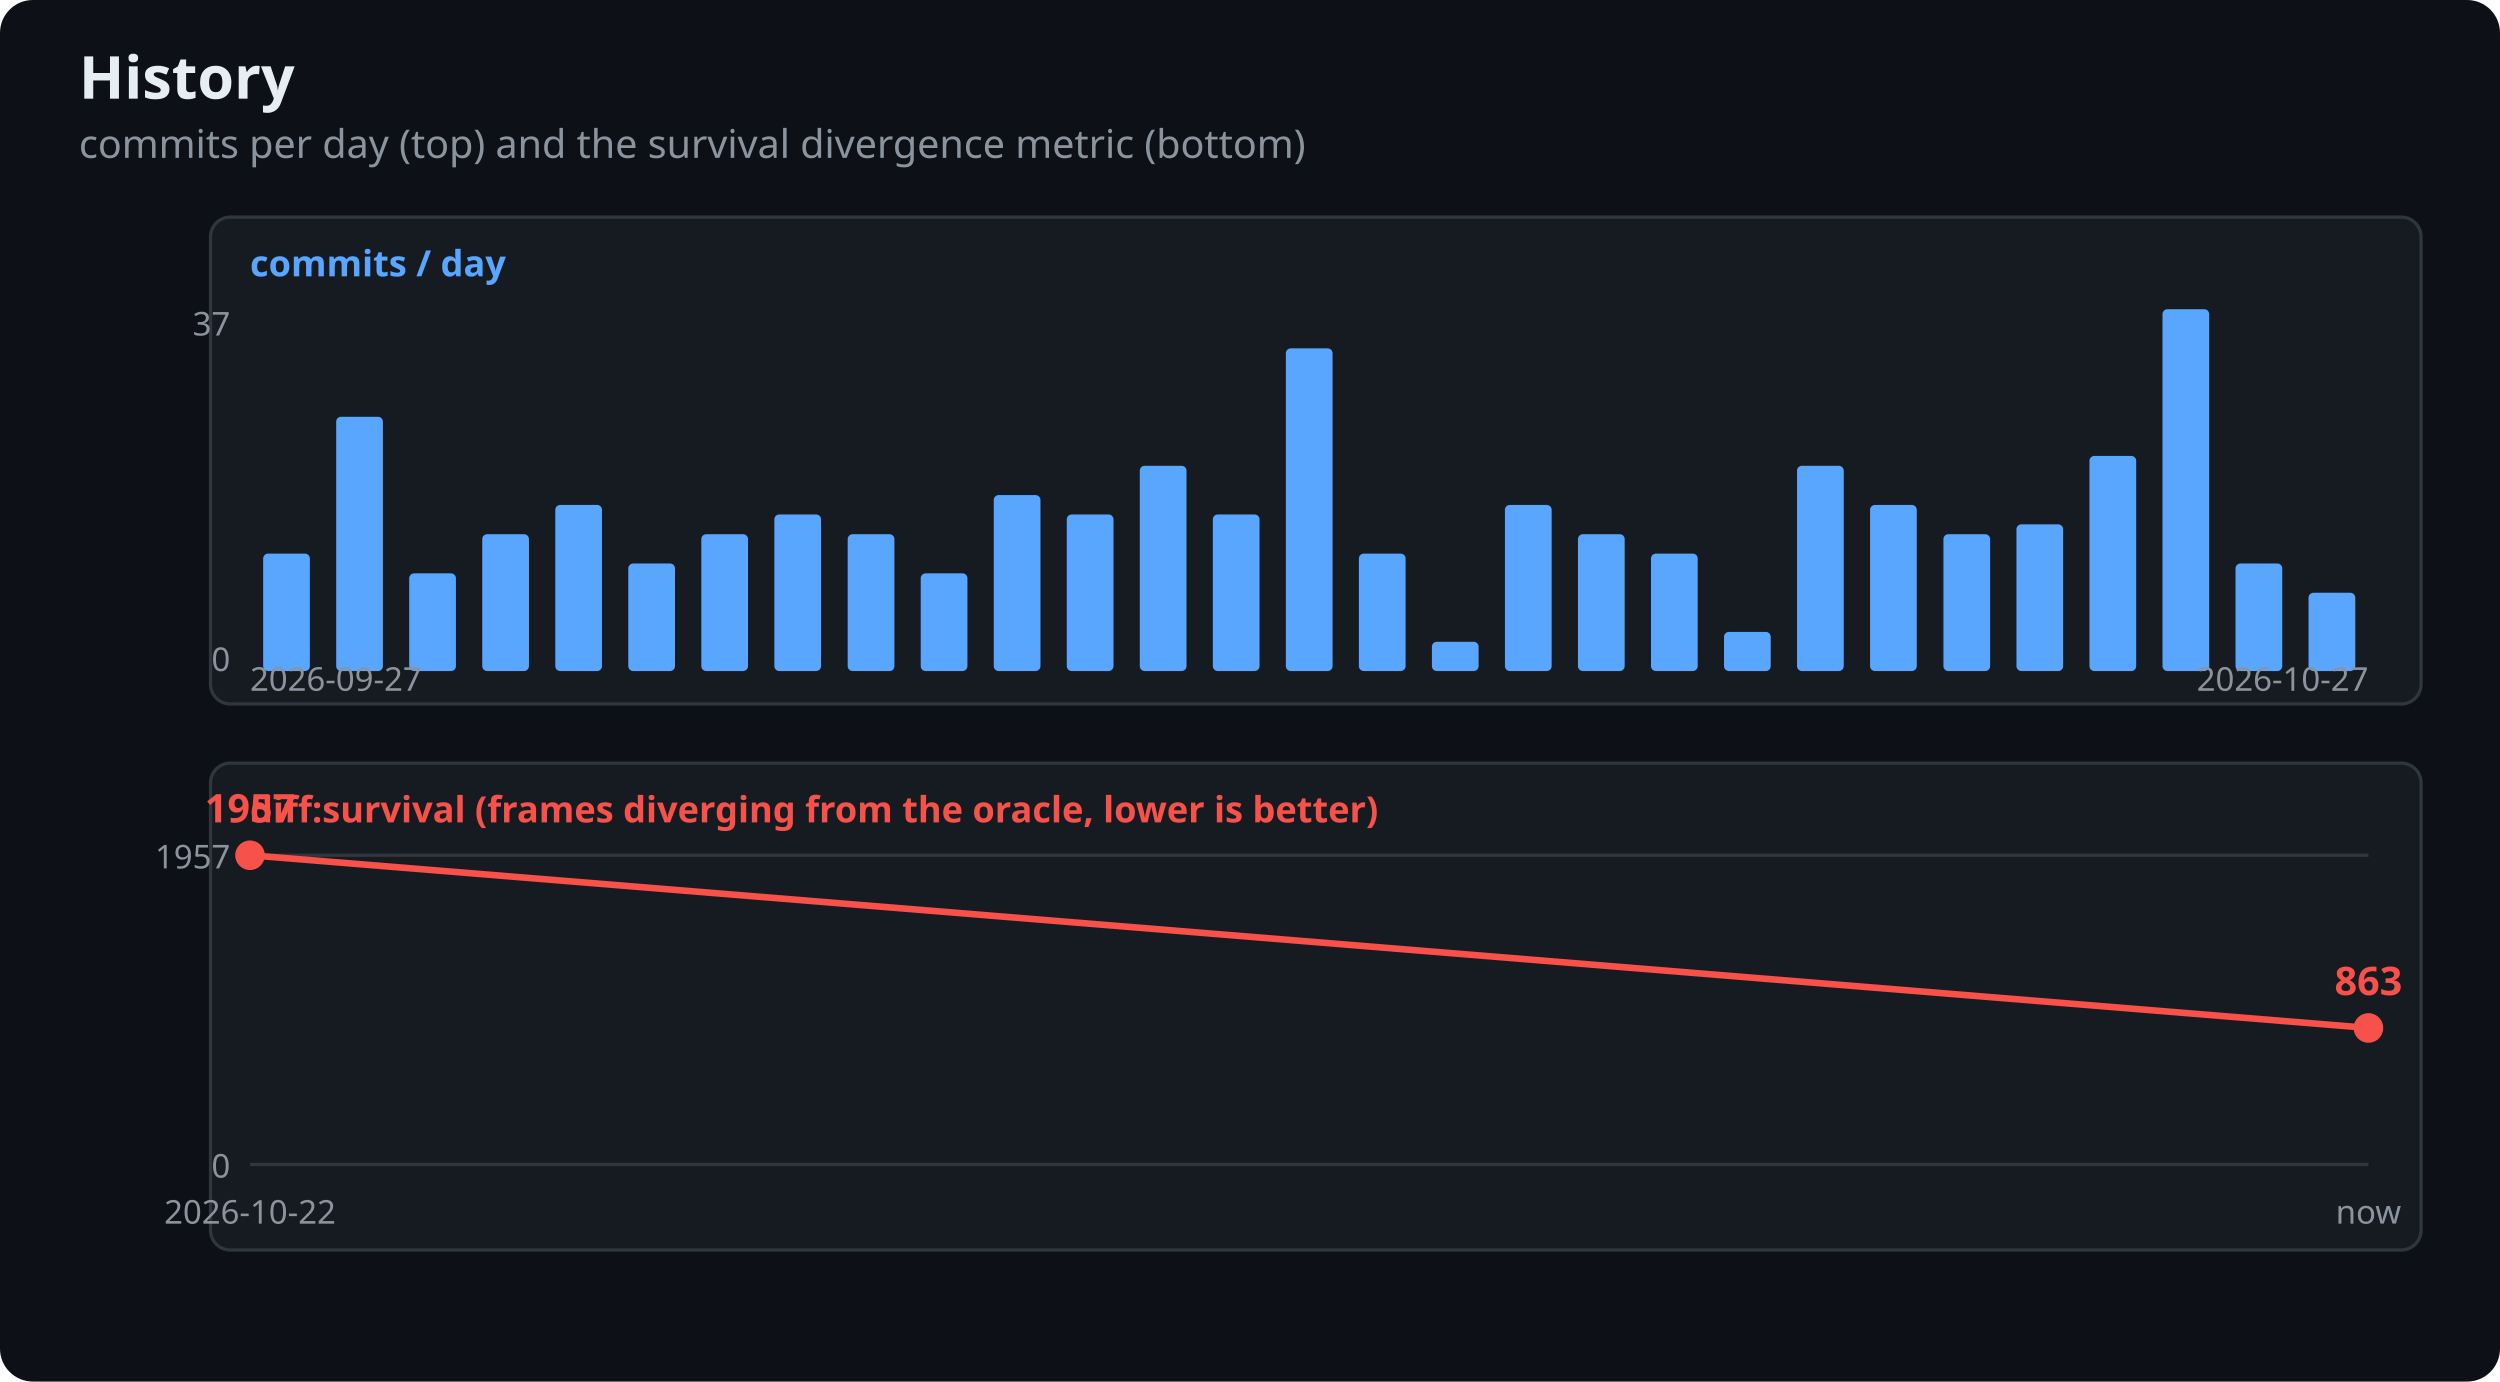
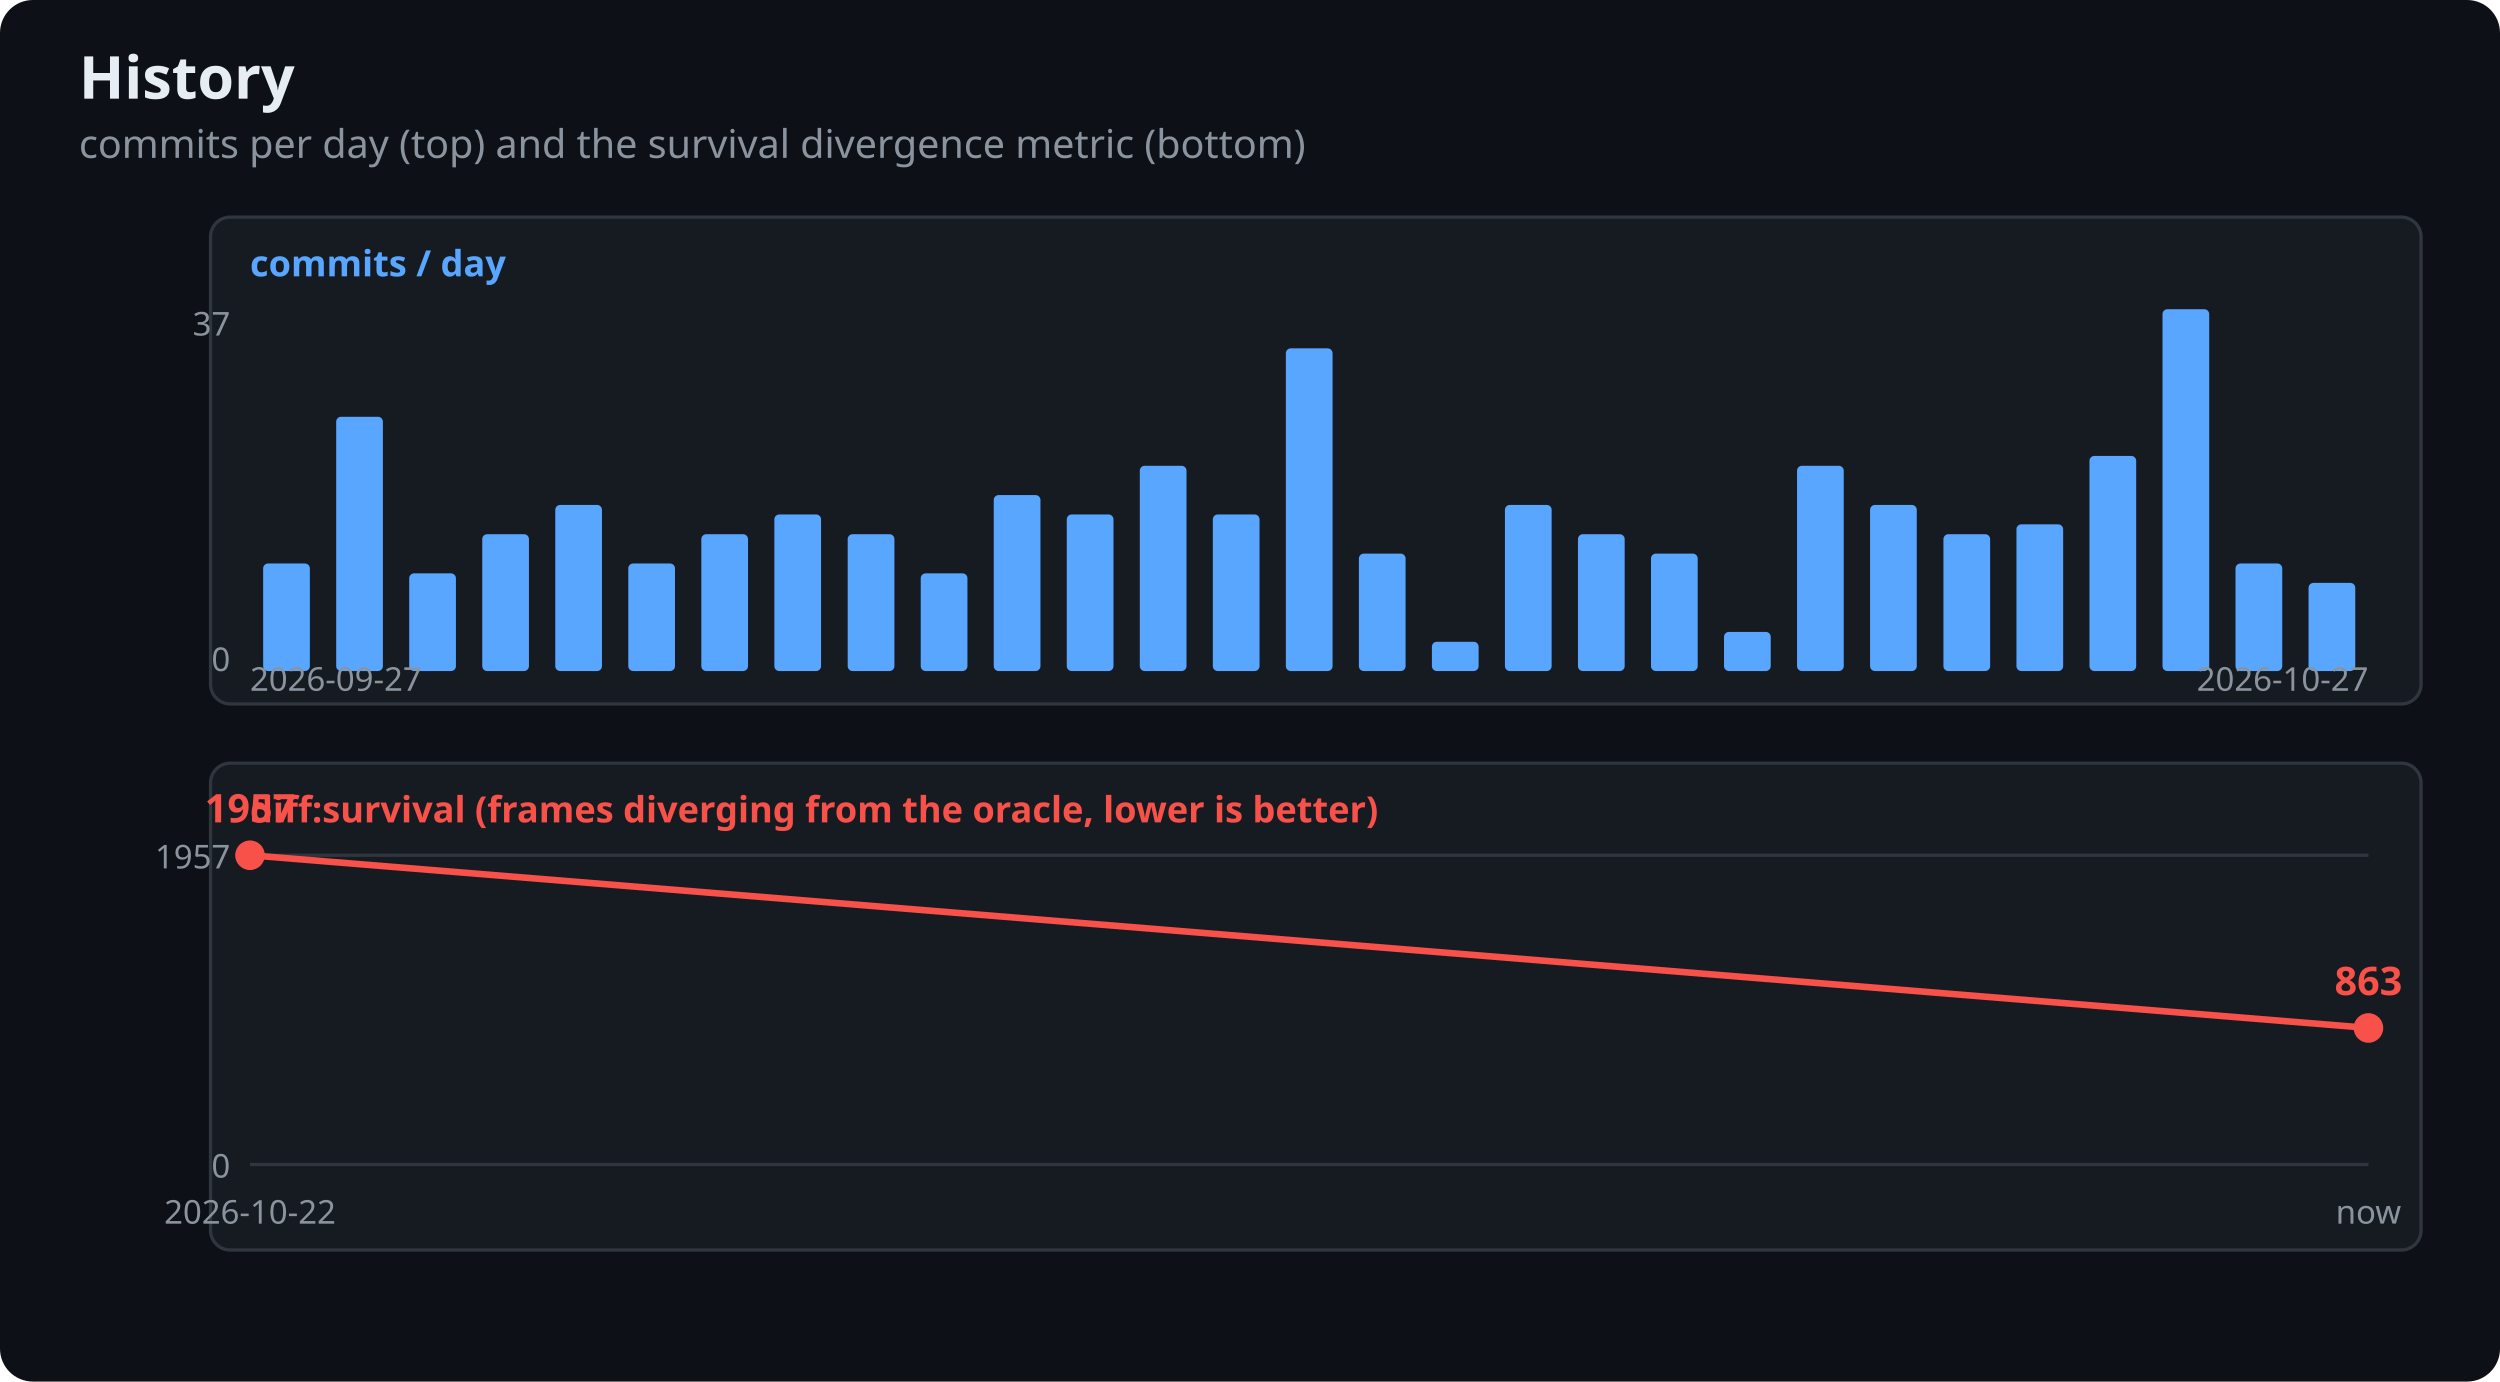
<svg xmlns="http://www.w3.org/2000/svg" width="760" height="420" viewBox="0 0 760 420" font-family="Segoe UI,Ubuntu,sans-serif">
  <rect width="760" height="420" rx="10" fill="#0d1117" />
  <text x="24" y="30" fill="#e6edf3" font-size="18" font-weight="600">History</text>
  <text x="24" y="48" fill="#8b949e" font-size="12">commits per day (top) and the survival divergence metric (bottom)</text>
  <rect x="64" y="66" width="672" height="148" fill="#161b22" stroke="#30363d" rx="6" />
  <text x="76" y="84" fill="#58a6ff" font-size="11" font-weight="600">commits / day</text>
-   <rect x="80.0" y="168.3" width="14.2" height="35.7" fill="#58a6ff" rx="1.5" />
+   <rect x="80.0" y="171.3" width="14.2" height="32.7" fill="#58a6ff" rx="1.5" />
  <rect x="102.2" y="126.7" width="14.2" height="77.3" fill="#58a6ff" rx="1.5" />
  <rect x="124.4" y="174.3" width="14.2" height="29.7" fill="#58a6ff" rx="1.5" />
  <rect x="146.6" y="162.4" width="14.2" height="41.6" fill="#58a6ff" rx="1.5" />
  <rect x="168.8" y="153.5" width="14.2" height="50.5" fill="#58a6ff" rx="1.5" />
  <rect x="191.0" y="171.3" width="14.2" height="32.7" fill="#58a6ff" rx="1.5" />
  <rect x="213.2" y="162.4" width="14.2" height="41.6" fill="#58a6ff" rx="1.5" />
  <rect x="235.4" y="156.4" width="14.2" height="47.6" fill="#58a6ff" rx="1.5" />
  <rect x="257.7" y="162.4" width="14.2" height="41.6" fill="#58a6ff" rx="1.5" />
  <rect x="279.9" y="174.3" width="14.2" height="29.7" fill="#58a6ff" rx="1.5" />
  <rect x="302.1" y="150.5" width="14.2" height="53.5" fill="#58a6ff" rx="1.5" />
  <rect x="324.3" y="156.4" width="14.2" height="47.6" fill="#58a6ff" rx="1.5" />
  <rect x="346.5" y="141.6" width="14.2" height="62.4" fill="#58a6ff" rx="1.5" />
  <rect x="368.7" y="156.4" width="14.2" height="47.6" fill="#58a6ff" rx="1.5" />
  <rect x="390.9" y="105.9" width="14.2" height="98.1" fill="#58a6ff" rx="1.5" />
  <rect x="413.1" y="168.3" width="14.2" height="35.7" fill="#58a6ff" rx="1.5" />
  <rect x="435.3" y="195.1" width="14.2" height="8.9" fill="#58a6ff" rx="1.5" />
  <rect x="457.5" y="153.5" width="14.2" height="50.5" fill="#58a6ff" rx="1.5" />
  <rect x="479.7" y="162.4" width="14.2" height="41.6" fill="#58a6ff" rx="1.5" />
  <rect x="501.9" y="168.3" width="14.2" height="35.7" fill="#58a6ff" rx="1.5" />
  <rect x="524.1" y="192.1" width="14.2" height="11.9" fill="#58a6ff" rx="1.5" />
  <rect x="546.3" y="141.6" width="14.2" height="62.4" fill="#58a6ff" rx="1.5" />
  <rect x="568.5" y="153.5" width="14.2" height="50.5" fill="#58a6ff" rx="1.5" />
  <rect x="590.8" y="162.4" width="14.2" height="41.6" fill="#58a6ff" rx="1.5" />
  <rect x="613.0" y="159.4" width="14.2" height="44.6" fill="#58a6ff" rx="1.5" />
  <rect x="635.2" y="138.6" width="14.2" height="65.4" fill="#58a6ff" rx="1.5" />
  <rect x="657.4" y="94.0" width="14.2" height="110.0" fill="#58a6ff" rx="1.5" />
  <rect x="679.6" y="171.3" width="14.2" height="32.7" fill="#58a6ff" rx="1.5" />
-   <rect x="701.8" y="180.2" width="14.2" height="23.8" fill="#58a6ff" rx="1.5" />
+   <rect x="701.8" y="177.2" width="14.2" height="26.8" fill="#58a6ff" rx="1.5" />
  <text x="70" y="102" fill="#8b949e" font-size="10" text-anchor="end">37</text>
  <text x="70" y="204" fill="#8b949e" font-size="10" text-anchor="end">0</text>
  <text x="76" y="210" fill="#8b949e" font-size="10">2026-09-27</text>
  <text x="720" y="210" fill="#8b949e" font-size="10" text-anchor="end">2026-10-27</text>
  <rect x="64" y="232" width="672" height="148" fill="#161b22" stroke="#30363d" rx="6" />
  <text x="76" y="250" fill="#f85149" font-size="11" font-weight="600">diff:survival (frames diverging from the oracle, lower is better)</text>
  <line x1="76" y1="354.0" x2="720" y2="354.0" stroke="#30363d" stroke-width="1" />
  <text x="70" y="358.0" fill="#8b949e" font-size="10" text-anchor="end">0</text>
  <line x1="76" y1="260.0" x2="720" y2="260.0" stroke="#30363d" stroke-width="1" />
  <text x="70" y="264.0" fill="#8b949e" font-size="10" text-anchor="end">1957</text>
  <circle cx="76.0" cy="260.0" r="4.5" fill="#f85149" />
  <text x="76.0" y="250.0" fill="#f85149" font-size="12" font-weight="600" text-anchor="middle">1957</text>
  <text x="76.0" y="372" fill="#8b949e" font-size="10" text-anchor="middle">2026-10-22</text>
  <circle cx="720.0" cy="312.5" r="4.5" fill="#f85149" />
  <text x="720.0" y="302.5" fill="#f85149" font-size="12" font-weight="600" text-anchor="middle">863</text>
  <text x="720.0" y="372" fill="#8b949e" font-size="10" text-anchor="middle">now</text>
  <polyline points="76.0,260.0 720.0,312.5" fill="none" stroke="#f85149" stroke-width="2" />
</svg>
